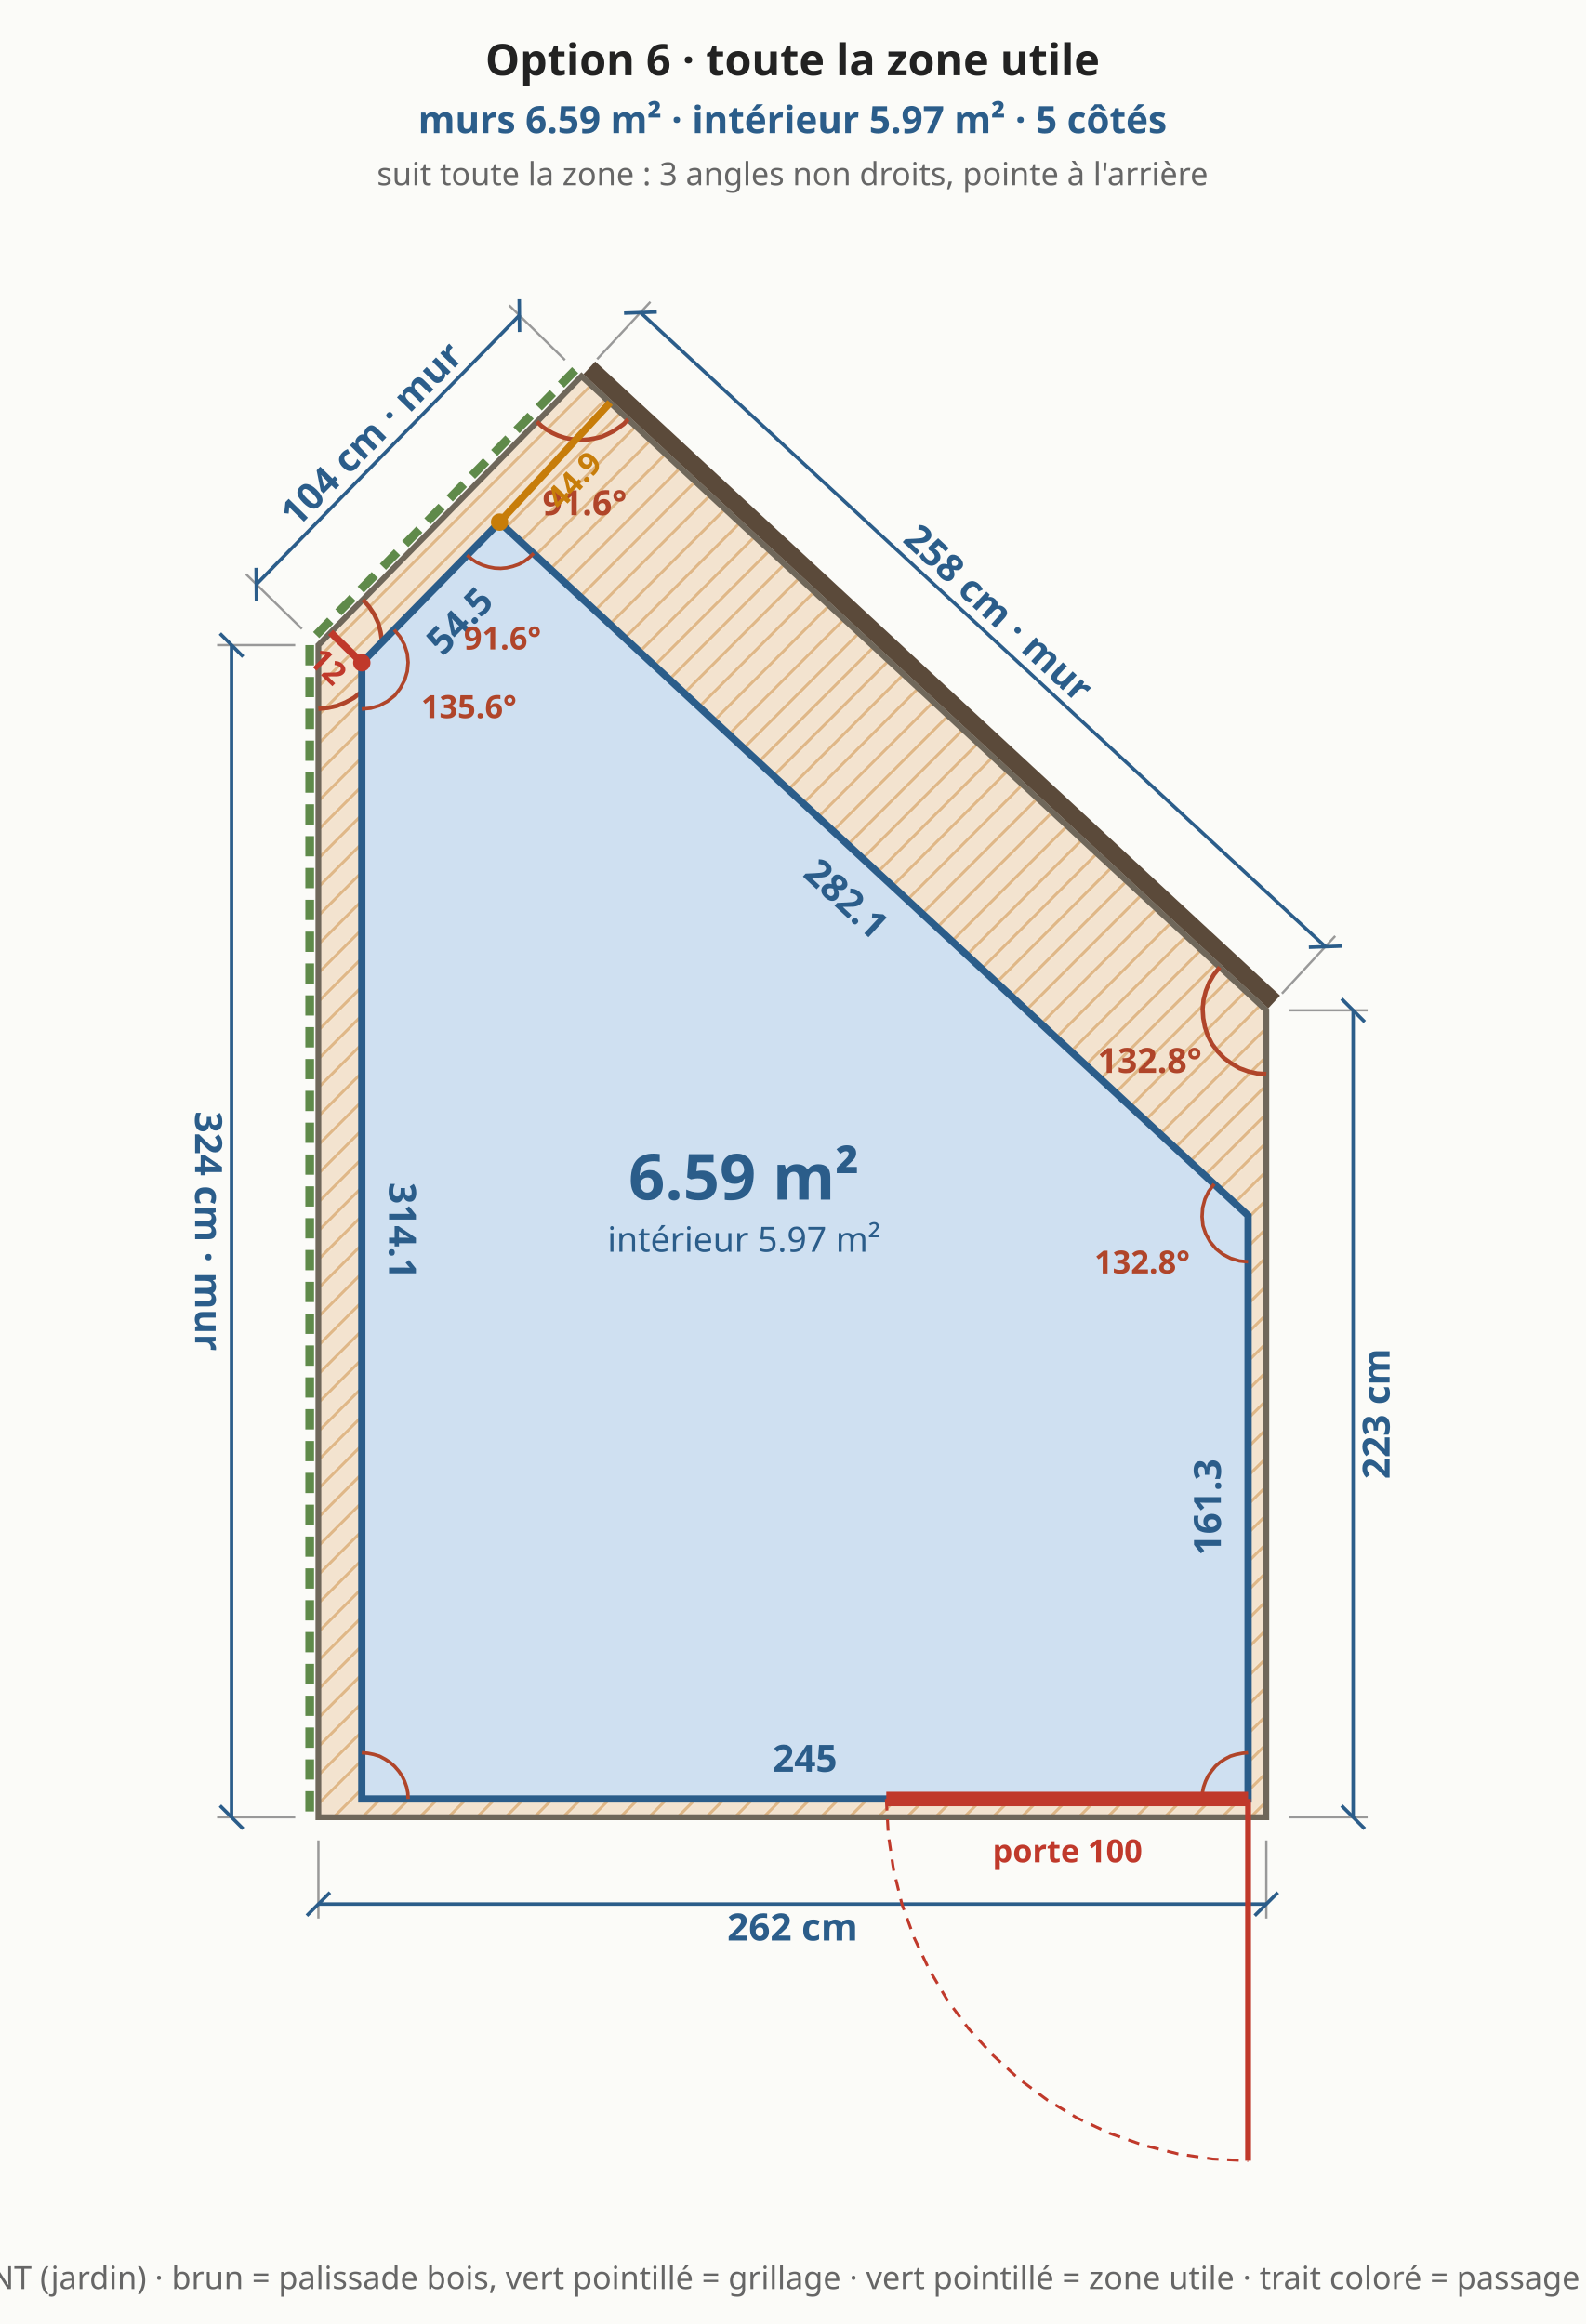
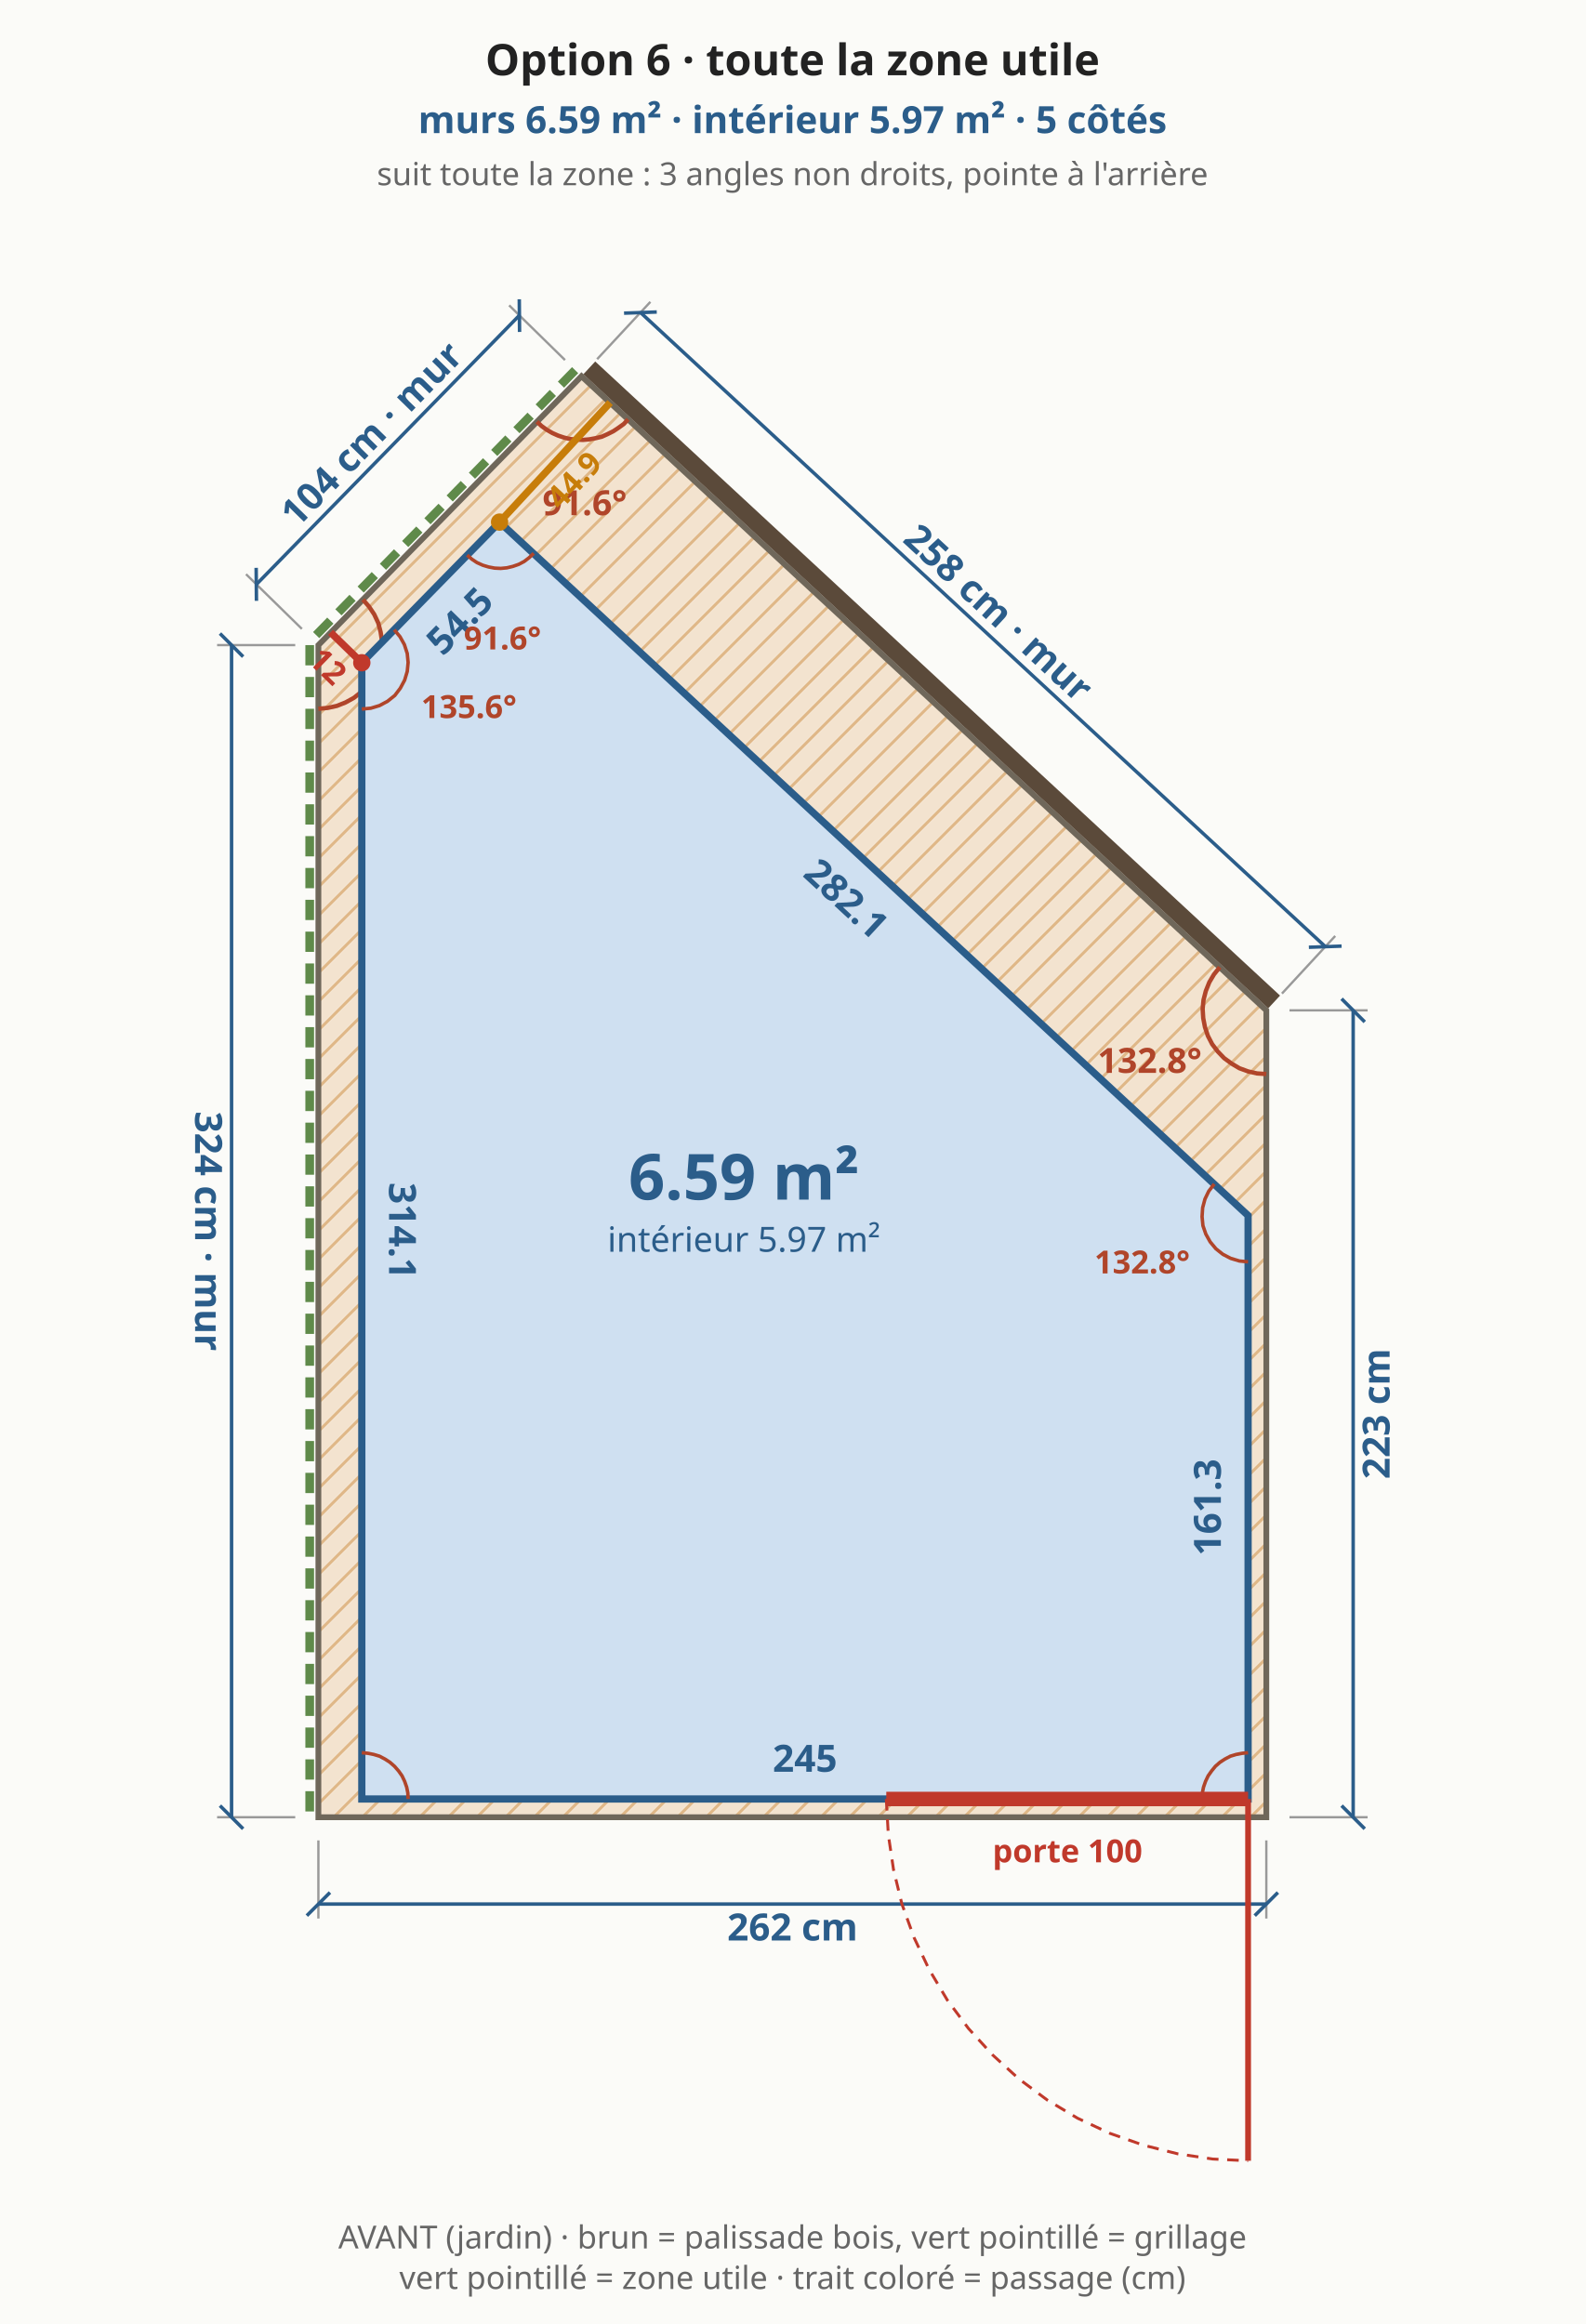
<svg xmlns="http://www.w3.org/2000/svg" viewBox="0 0 548 803" font-family="system-ui,sans-serif" font-size="13">
  <rect width="548" height="803" fill="#fbfbf8" />
  <defs>
    <pattern id="bande" width="7" height="7" patternUnits="userSpaceOnUse" patternTransform="rotate(45)">
      <rect width="7" height="7" fill="#f3e3cf" />
      <line x1="0" y1="0" x2="0" y2="7" stroke="#e0b98a" stroke-width="2" />
    </pattern>
  </defs>
  <polygon points="110.0,627.9 437.5,627.9 437.5,349.1 200.9,130.0 110.0,222.9" fill="url(#bande)" stroke="#6f675a" stroke-width="2" />
  <polygon points="125.0,621.6 431.2,621.6 431.2,420.0 172.6,180.4 125.0,229.0" fill="#e3efe0" stroke="#2a8a4a" stroke-width="1.8" stroke-dasharray="5 4" />
  <line x1="110.0" y1="635.9" x2="110.0" y2="662.9" stroke="#999" stroke-width="0.8" />
  <line x1="437.5" y1="635.9" x2="437.5" y2="662.9" stroke="#999" stroke-width="0.8" />
  <line x1="110.0" y1="657.9" x2="437.5" y2="657.9" stroke="#2b5d8a" stroke-width="1.2" />
  <line x1="106.0" y1="661.9" x2="114.0" y2="653.9" stroke="#2b5d8a" stroke-width="1.2" />
  <line x1="433.5" y1="661.9" x2="441.5" y2="653.9" stroke="#2b5d8a" stroke-width="1.2" />
  <text x="273.8" y="665.9" text-anchor="middle" dominant-baseline="middle" fill="#2b5d8a" font-size="13" font-weight="bold" transform="rotate(0.0 273.8 665.9)">262 cm</text>
  <line x1="445.5" y1="627.9" x2="472.5" y2="627.9" stroke="#999" stroke-width="0.8" />
  <line x1="445.5" y1="349.1" x2="472.5" y2="349.1" stroke="#999" stroke-width="0.8" />
  <line x1="467.5" y1="627.9" x2="467.5" y2="349.1" stroke="#2b5d8a" stroke-width="1.2" />
  <line x1="471.5" y1="631.9" x2="463.5" y2="623.9" stroke="#2b5d8a" stroke-width="1.2" />
  <line x1="471.5" y1="353.1" x2="463.5" y2="345.1" stroke="#2b5d8a" stroke-width="1.2" />
  <text x="475.5" y="488.5" text-anchor="middle" dominant-baseline="middle" fill="#2b5d8a" font-size="13" font-weight="bold" transform="rotate(-90.0 475.5 488.5)">223 cm</text>
  <line x1="440.2" y1="346.2" x2="203.6" y2="127.1" stroke="#5b4a3a" stroke-width="6" />
  <line x1="442.9" y1="343.3" x2="461.3" y2="323.4" stroke="#999" stroke-width="0.8" />
  <line x1="206.3" y1="124.1" x2="224.7" y2="104.3" stroke="#999" stroke-width="0.8" />
  <line x1="457.9" y1="327.1" x2="221.3" y2="108.0" stroke="#2b5d8a" stroke-width="1.2" />
  <line x1="463.5" y1="326.9" x2="452.2" y2="327.3" stroke="#2b5d8a" stroke-width="1.2" />
  <line x1="226.9" y1="107.8" x2="215.6" y2="108.2" stroke="#2b5d8a" stroke-width="1.2" />
  <text x="345.0" y="211.7" text-anchor="middle" dominant-baseline="middle" fill="#2b5d8a" font-size="13" font-weight="bold" transform="rotate(42.8 345.0 211.7)">258 cm · mur</text>
  <line x1="198.7" y1="127.9" x2="107.9" y2="220.8" stroke="#5f8a4a" stroke-width="3" stroke-dasharray="7 4" />
  <line x1="195.2" y1="124.4" x2="175.9" y2="105.5" stroke="#999" stroke-width="0.8" />
  <line x1="104.3" y1="217.3" x2="85.0" y2="198.4" stroke="#999" stroke-width="0.8" />
  <line x1="179.4" y1="109.0" x2="88.6" y2="201.9" stroke="#2b5d8a" stroke-width="1.2" />
  <line x1="179.4" y1="103.4" x2="179.5" y2="114.7" stroke="#2b5d8a" stroke-width="1.2" />
  <line x1="88.5" y1="196.2" x2="88.6" y2="207.6" stroke="#2b5d8a" stroke-width="1.2" />
  <text x="128.3" y="149.9" text-anchor="middle" dominant-baseline="middle" fill="#2b5d8a" font-size="13" font-weight="bold" transform="rotate(-45.6 128.3 149.9)">104 cm · mur</text>
  <line x1="107.0" y1="222.9" x2="107.0" y2="627.9" stroke="#5f8a4a" stroke-width="3" stroke-dasharray="7 4" />
  <line x1="102.0" y1="222.9" x2="75.0" y2="222.9" stroke="#999" stroke-width="0.8" />
  <line x1="102.0" y1="627.9" x2="75.0" y2="627.9" stroke="#999" stroke-width="0.8" />
  <line x1="80.0" y1="222.9" x2="80.0" y2="627.9" stroke="#2b5d8a" stroke-width="1.2" />
  <line x1="76.0" y1="218.9" x2="84.0" y2="226.9" stroke="#2b5d8a" stroke-width="1.2" />
  <line x1="76.0" y1="623.9" x2="84.0" y2="631.9" stroke="#2b5d8a" stroke-width="1.2" />
  <text x="72.0" y="425.4" text-anchor="middle" dominant-baseline="middle" fill="#2b5d8a" font-size="13" font-weight="bold" transform="rotate(90.0 72.0 425.4)">324 cm · mur</text>
  <polyline points="421.4,334.2 419.4,336.7 417.8,339.4 416.6,342.4 415.8,345.5 415.5,348.6 415.7,351.8 416.3,354.9 417.3,357.9 418.8,360.8 420.7,363.3 422.9,365.6 425.5,367.5 428.2,369.1 431.2,370.2 434.3,370.9 437.5,371.1" fill="none" stroke="#b0452a" stroke-width="1.5" />
  <text x="397.2" y="370.7" text-anchor="middle" fill="#b0452a" font-size="12" font-weight="bold">132.8°</text>
  <polyline points="185.5,145.7 187.1,147.2 188.9,148.5 190.8,149.6 192.8,150.5 194.9,151.2 197.0,151.7 199.2,151.9 201.4,152.0 203.6,151.8 205.8,151.4 207.9,150.9 209.9,150.0 211.9,149.0 213.7,147.8 215.5,146.5 217.0,144.9" fill="none" stroke="#b0452a" stroke-width="1.5" />
  <text x="202.0" y="178.0" text-anchor="middle" fill="#b0452a" font-size="12" font-weight="bold">91.6°</text>
  <polyline points="110.0,244.9 113.2,244.6 116.4,243.9 119.4,242.7 122.3,241.1 124.8,239.1 127.1,236.8 128.9,234.1 130.4,231.2 131.4,228.1 131.9,224.9 132.0,221.6 131.5,218.4 130.7,215.3 129.3,212.3 127.5,209.6 125.4,207.2" fill="none" stroke="#b0452a" stroke-width="1.5" />
  <text x="150.7" y="243.5" text-anchor="middle" fill="#b0452a" font-size="12" font-weight="bold">135.6°</text>
  <polygon points="125.0,621.6 431.2,621.6 431.2,420.0 172.6,180.4 125.0,229.0" fill="#cfe0f1" stroke="#2b5d8a" stroke-width="2.5" />
  <text x="278.1" y="607.6" text-anchor="middle" dominant-baseline="middle" fill="#2b5d8a" font-size="13" font-weight="bold" transform="rotate(0.0 278.1 607.6)">245</text>
  <text x="417.2" y="520.8" text-anchor="middle" dominant-baseline="middle" fill="#2b5d8a" font-size="13" font-weight="bold" transform="rotate(-90.0 417.2 520.8)">161.3</text>
  <text x="292.4" y="310.5" text-anchor="middle" dominant-baseline="middle" fill="#2b5d8a" font-size="13" font-weight="bold" transform="rotate(42.8 292.4 310.5)">282.1</text>
  <text x="158.8" y="214.5" text-anchor="middle" dominant-baseline="middle" fill="#2b5d8a" font-size="13" font-weight="bold" transform="rotate(-45.6 158.8 214.5)">54.5</text>
  <text x="139.0" y="425.3" text-anchor="middle" dominant-baseline="middle" fill="#2b5d8a" font-size="13" font-weight="bold" transform="rotate(90.0 139.0 425.3)">314.1</text>
  <polyline points="141.0,621.6 140.9,619.5 140.5,617.5 139.8,615.5 138.9,613.6 137.7,611.9 136.3,610.3 134.7,608.9 133.0,607.8 131.1,606.8 129.1,606.2 127.1,605.8 125.0,605.6" fill="none" stroke="#b0452a" stroke-width="1.2" />
  <polyline points="431.2,605.6 429.2,605.8 427.1,606.2 425.1,606.8 423.2,607.8 421.5,608.9 419.9,610.3 418.6,611.9 417.4,613.6 416.5,615.5 415.8,617.5 415.4,619.5 415.2,621.6" fill="none" stroke="#b0452a" stroke-width="1.2" />
  <polyline points="419.5,409.1 417.6,411.6 416.3,414.3 415.5,417.3 415.3,420.4 415.6,423.5 416.6,426.4 418.1,429.1 420.1,431.5 422.5,433.4 425.2,434.8 428.2,435.7 431.2,436.0" fill="none" stroke="#b0452a" stroke-width="1.2" />
  <text x="394.6" y="440.0" text-anchor="middle" fill="#b0452a" font-size="11" font-weight="bold">132.8°</text>
  <polyline points="161.4,191.8 163.0,193.2 164.8,194.4 166.8,195.3 168.8,195.9 170.9,196.3 173.0,196.4 175.1,196.2 177.2,195.7 179.2,195.0 181.1,194.0 182.8,192.7 184.4,191.2" fill="none" stroke="#b0452a" stroke-width="1.2" />
  <text x="173.6" y="224.4" text-anchor="middle" fill="#b0452a" font-size="11" font-weight="bold">91.6°</text>
  <polyline points="125.0,245.0 128.1,244.7 131.1,243.8 133.9,242.3 136.4,240.3 138.3,237.8 139.8,235.0 140.7,232.0 141.0,228.9 140.7,225.8 139.7,222.7 138.2,220.0 136.2,217.6" fill="none" stroke="#b0452a" stroke-width="1.2" />
  <text x="162.0" y="248.1" text-anchor="middle" fill="#b0452a" font-size="11" font-weight="bold">135.6°</text>
  <line x1="306.2" y1="621.6" x2="431.2" y2="621.6" stroke="#c0392b" stroke-width="5" />
  <line x1="431.2" y1="621.6" x2="431.2" y2="746.6" stroke="#c0392b" stroke-width="2" />
  <polyline points="306.2,621.6 306.9,633.9 308.7,646.0 311.6,657.9 315.8,669.5 321.0,680.5 327.3,691.1 334.6,700.9 342.9,710.0 352.0,718.3 361.8,725.6 372.3,731.9 383.4,737.1 395.0,741.2 406.9,744.2 419.0,746.0 431.2,746.6" fill="none" stroke="#c0392b" stroke-width="1" stroke-dasharray="4 3" />
  <text x="368.8" y="639.6" text-anchor="middle" dominant-baseline="middle" fill="#c0392b" font-size="11" font-weight="bold">porte 100</text>
  <line x1="172.6" y1="180.4" x2="210.8" y2="139.1" stroke="#c77d0a" stroke-width="2.5" />
  <circle cx="172.6" cy="180.4" r="3" fill="#c77d0a" />
  <text x="198.3" y="165.9" text-anchor="middle" dominant-baseline="middle" fill="#c77d0a" font-size="11" font-weight="bold" transform="rotate(-47.3 198.3 165.9)">44.9</text>
  <line x1="125.0" y1="229.0" x2="114.2" y2="218.5" stroke="#c0392b" stroke-width="2.5" />
  <circle cx="125.0" cy="229.0" r="3" fill="#c0392b" />
  <text x="113.3" y="230.2" text-anchor="middle" dominant-baseline="middle" fill="#c0392b" font-size="11" font-weight="bold" transform="rotate(44.3 113.3 230.2)">12</text>
  <text x="257.0" y="414.5" text-anchor="middle" fill="#2b5d8a" font-size="22" font-weight="bold">6.59 m²</text>
  <text x="257.0" y="432.5" text-anchor="middle" fill="#2b5d8a" font-size="12" font-weight="normal">intérieur 5.97 m²</text>
  <text x="273.8" y="26.0" text-anchor="middle" fill="#222" font-size="15" font-weight="bold">Option 6 · toute la zone utile</text>
  <text x="273.8" y="46.0" text-anchor="middle" fill="#2b5d8a" font-size="13" font-weight="bold">murs 6.59 m² · intérieur 5.97 m² · 5 côtés</text>
  <text x="273.8" y="64.0" text-anchor="middle" fill="#666" font-size="11" font-weight="normal">suit toute la zone : 3 angles non droits, pointe à l'arrière</text>
-   <text x="273.8" y="790.9" text-anchor="middle" fill="#666" font-size="11" font-weight="normal">AVANT (jardin) · brun = palissade bois, vert pointillé = grillage · vert pointillé = zone utile · trait coloré = passage (cm)</text>
+   <text x="273.8" y="776.9" text-anchor="middle" fill="#666" font-size="11" font-weight="normal">AVANT (jardin) · brun = palissade bois, vert pointillé = grillage</text>
+   <text x="273.8" y="790.9" text-anchor="middle" fill="#666" font-size="11" font-weight="normal">vert pointillé = zone utile · trait coloré = passage (cm)</text>
</svg>
